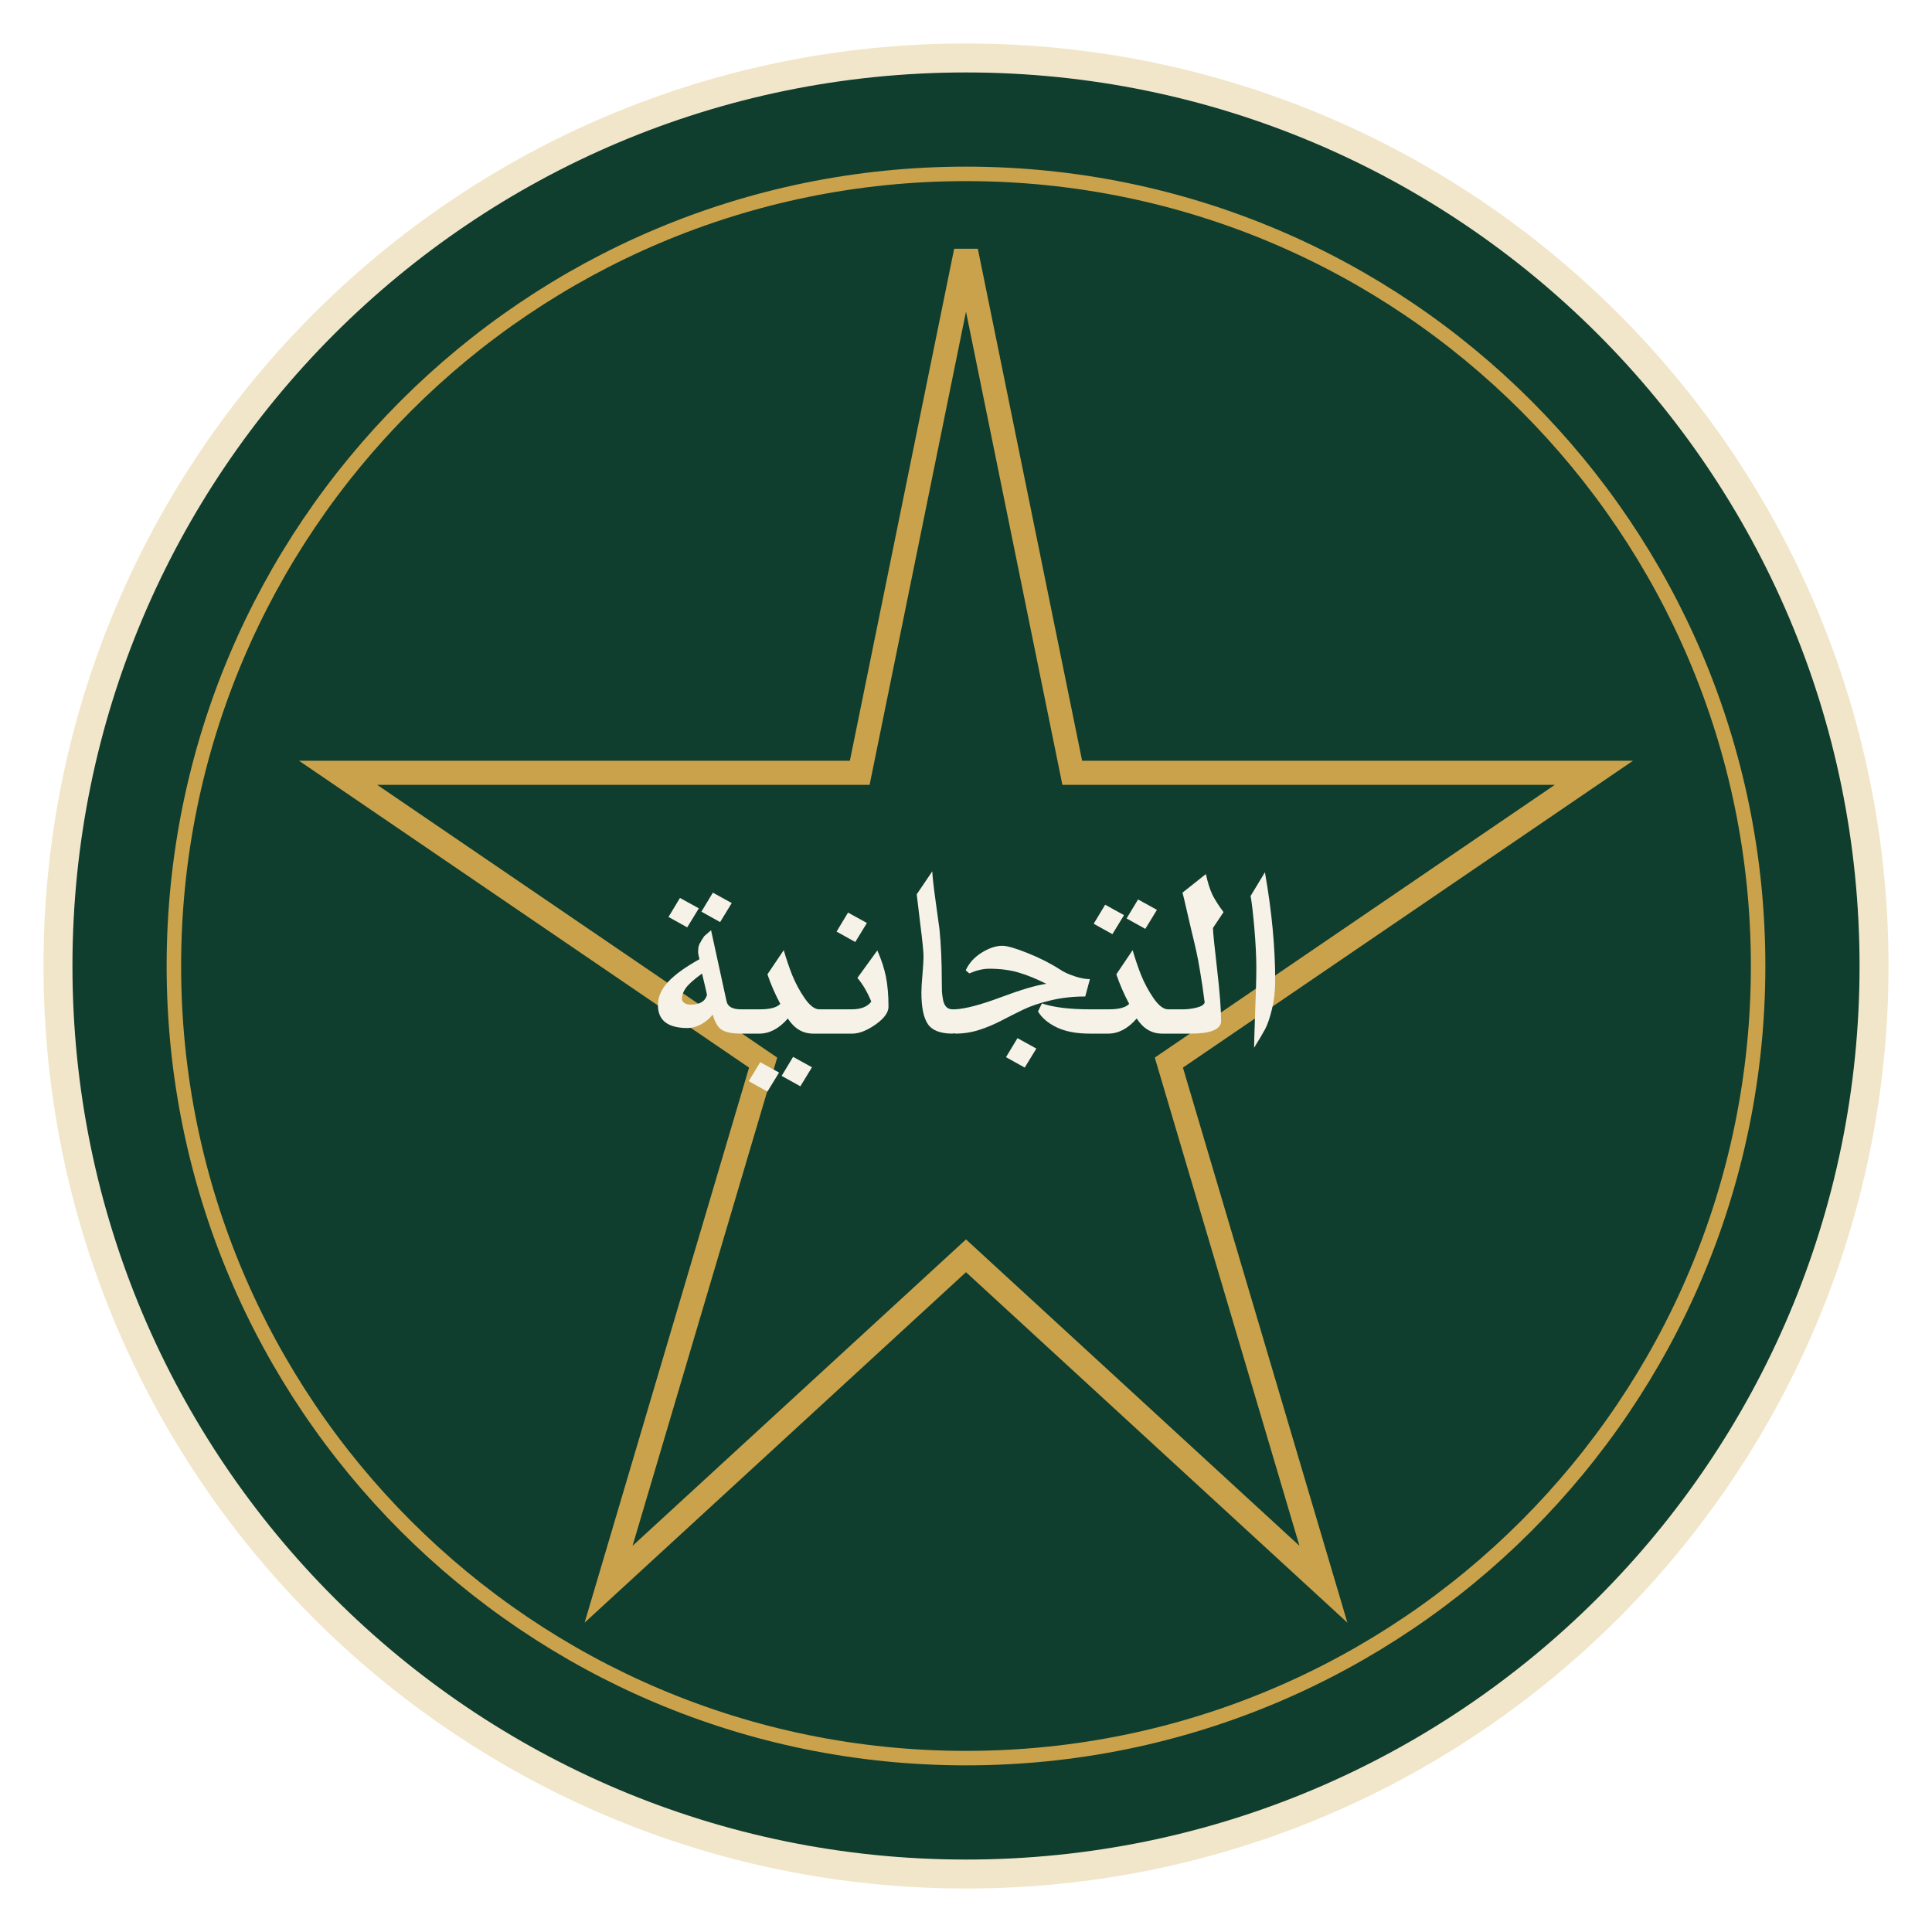
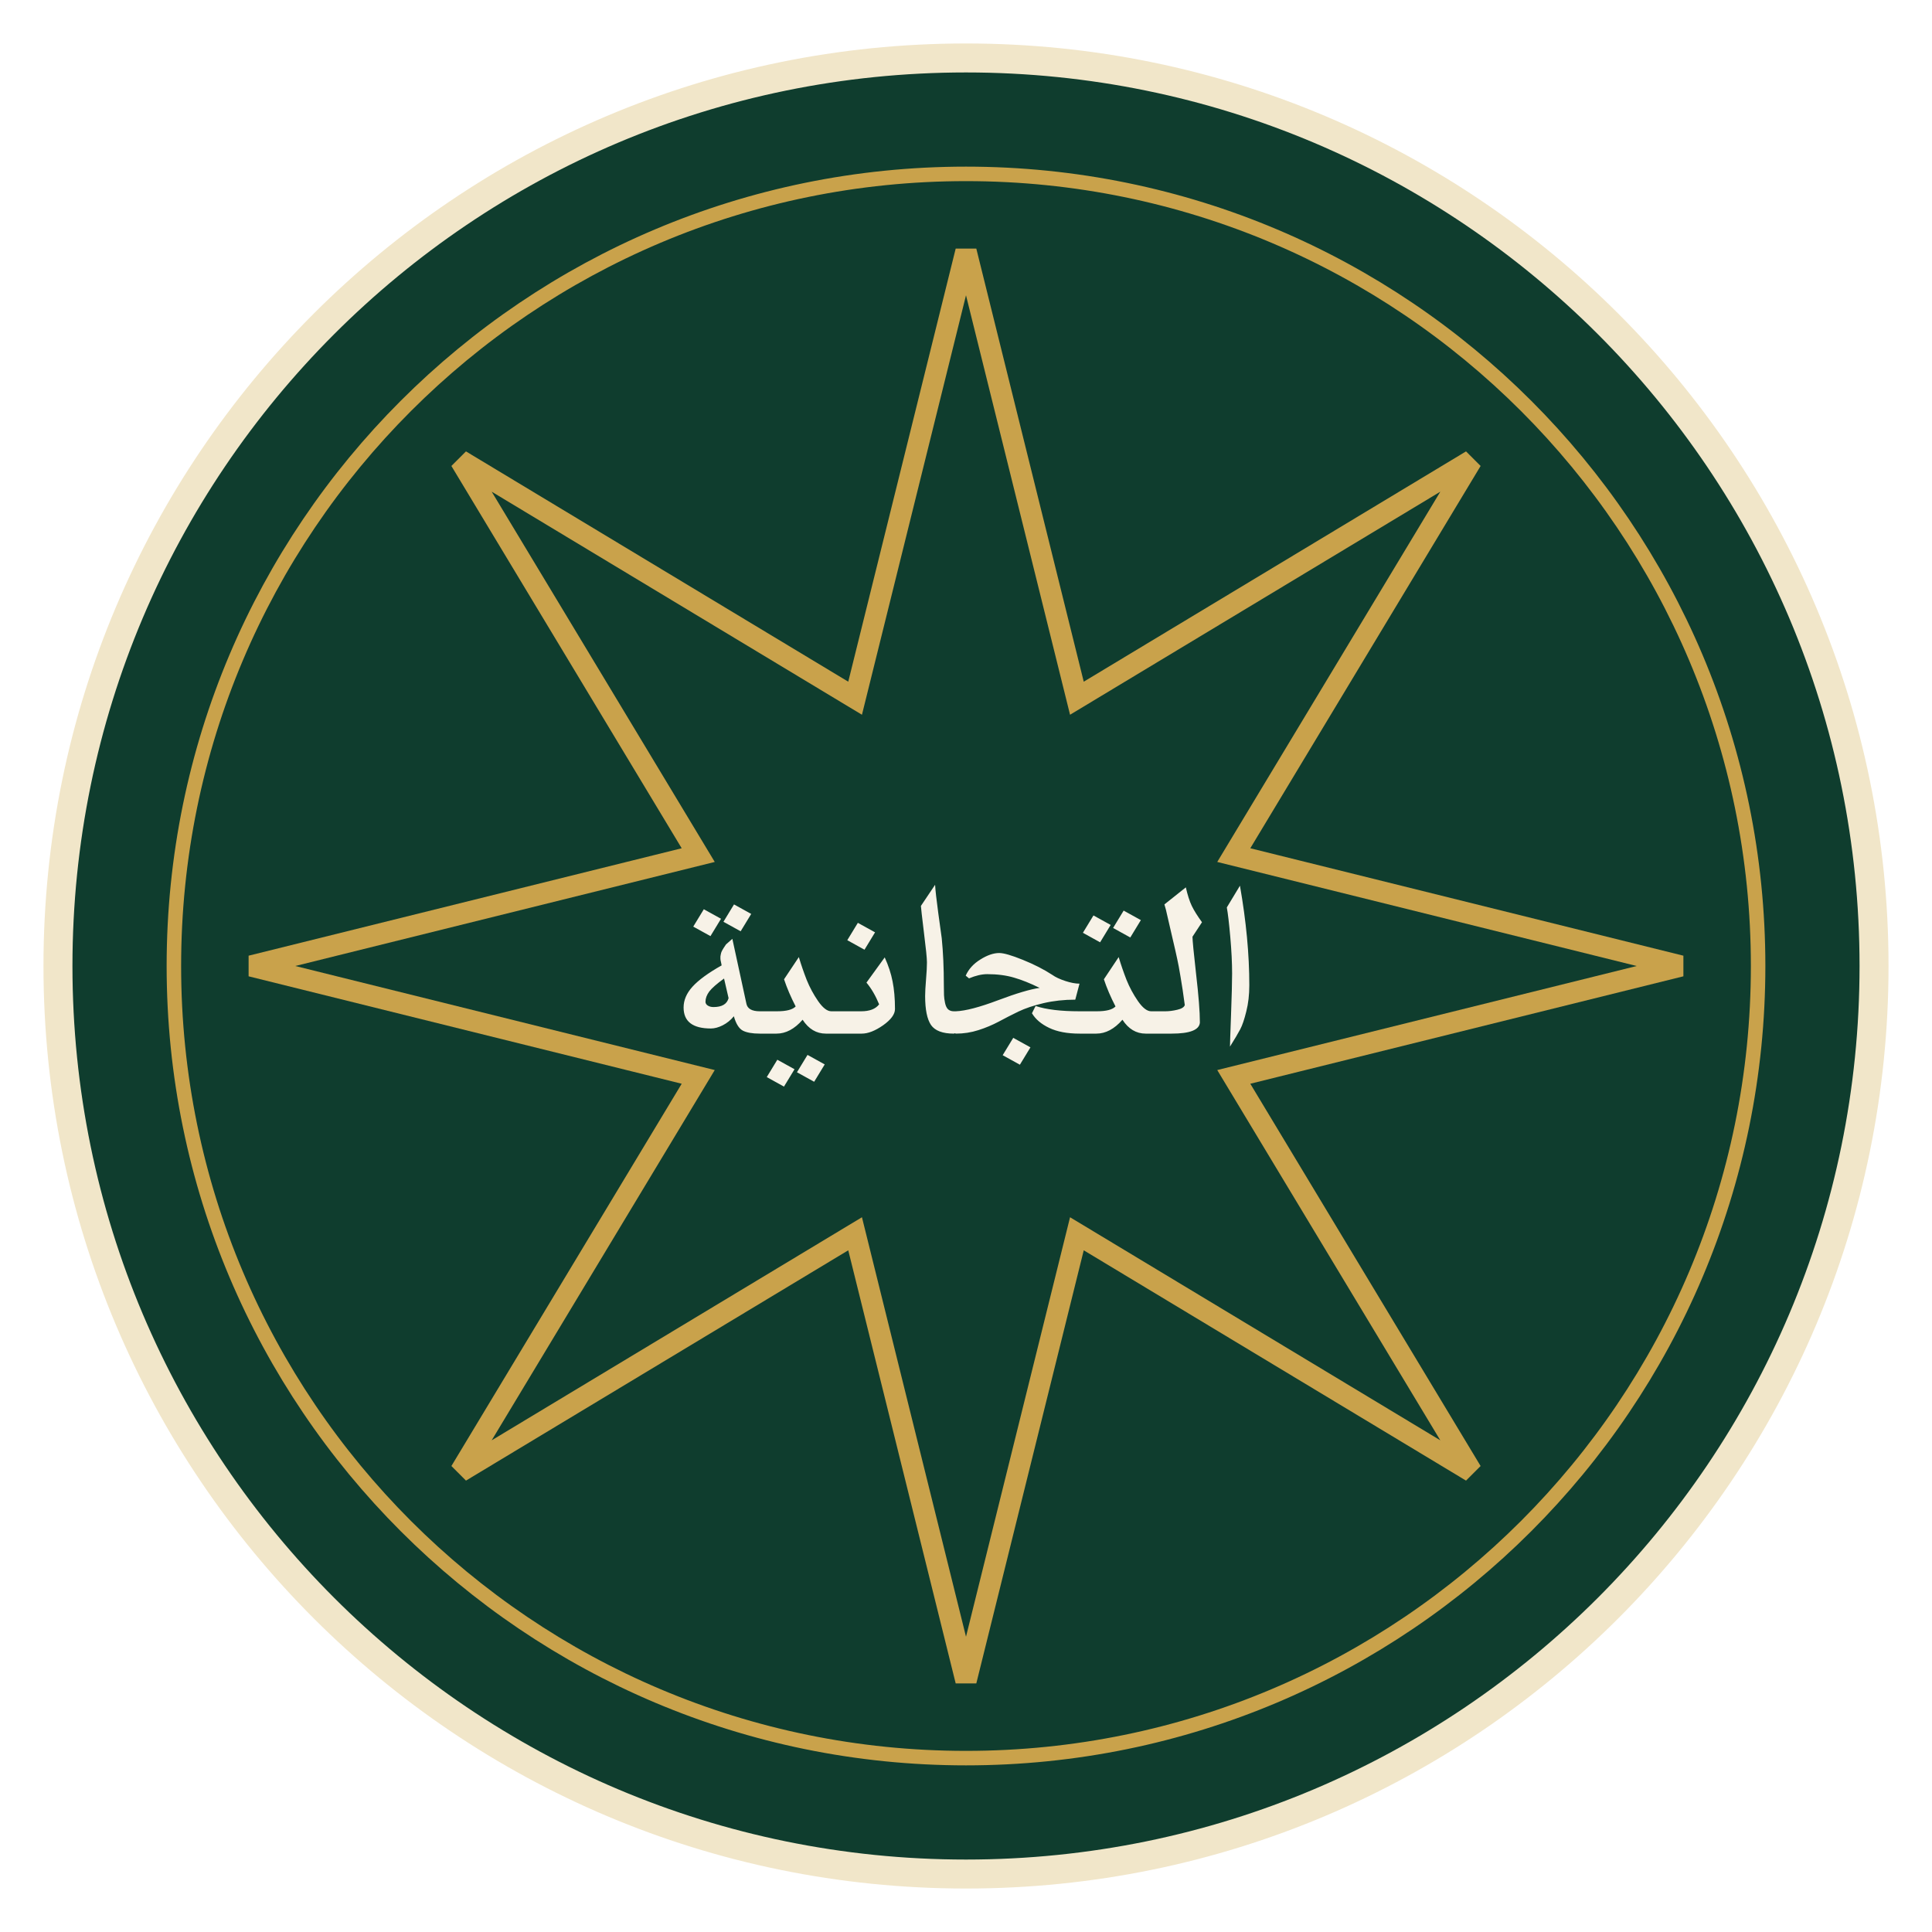
<svg xmlns="http://www.w3.org/2000/svg" viewBox="0 0 200 200" width="200" height="200">
  <circle cx="100" cy="100" r="94" fill="#0F3D2E" />
  <circle cx="100" cy="100" r="94" fill="none" stroke="#F1E6C9" stroke-width="3" />
  <circle cx="100" cy="100" r="82" fill="none" stroke="#C9A24B" stroke-width="1.5" />
-   <g fill="none" stroke="#C9A24B" stroke-width="2.5">
-     <polygon points="100,26 111,80 165,80 121,110 137,164 100,130 63,164 79,110 35,80 89,80" />
+   <g fill="none" stroke="#C9A24B" stroke-width="2.2">
+     <polygon points="100.00,26.00 111.48,72.28 152.33,47.67 127.72,88.52 174.00,100.00 127.72,111.48 152.33,152.33 111.48,127.72 100.00,174.00 88.52,127.72 47.67,152.33 72.28,111.48 26.00,100.00 72.28,88.52 47.67,47.67 88.52,72.28" />
  </g>
-   <text x="100" y="107" text-anchor="middle" font-family="Amiri, serif" font-size="24" fill="#F7F2E7" font-weight="700">التجانية</text>
+   <text x="100" y="107" text-anchor="middle" font-family="Amiri, serif" font-size="22" fill="#F7F2E7" font-weight="700">التجانية</text>
</svg>
